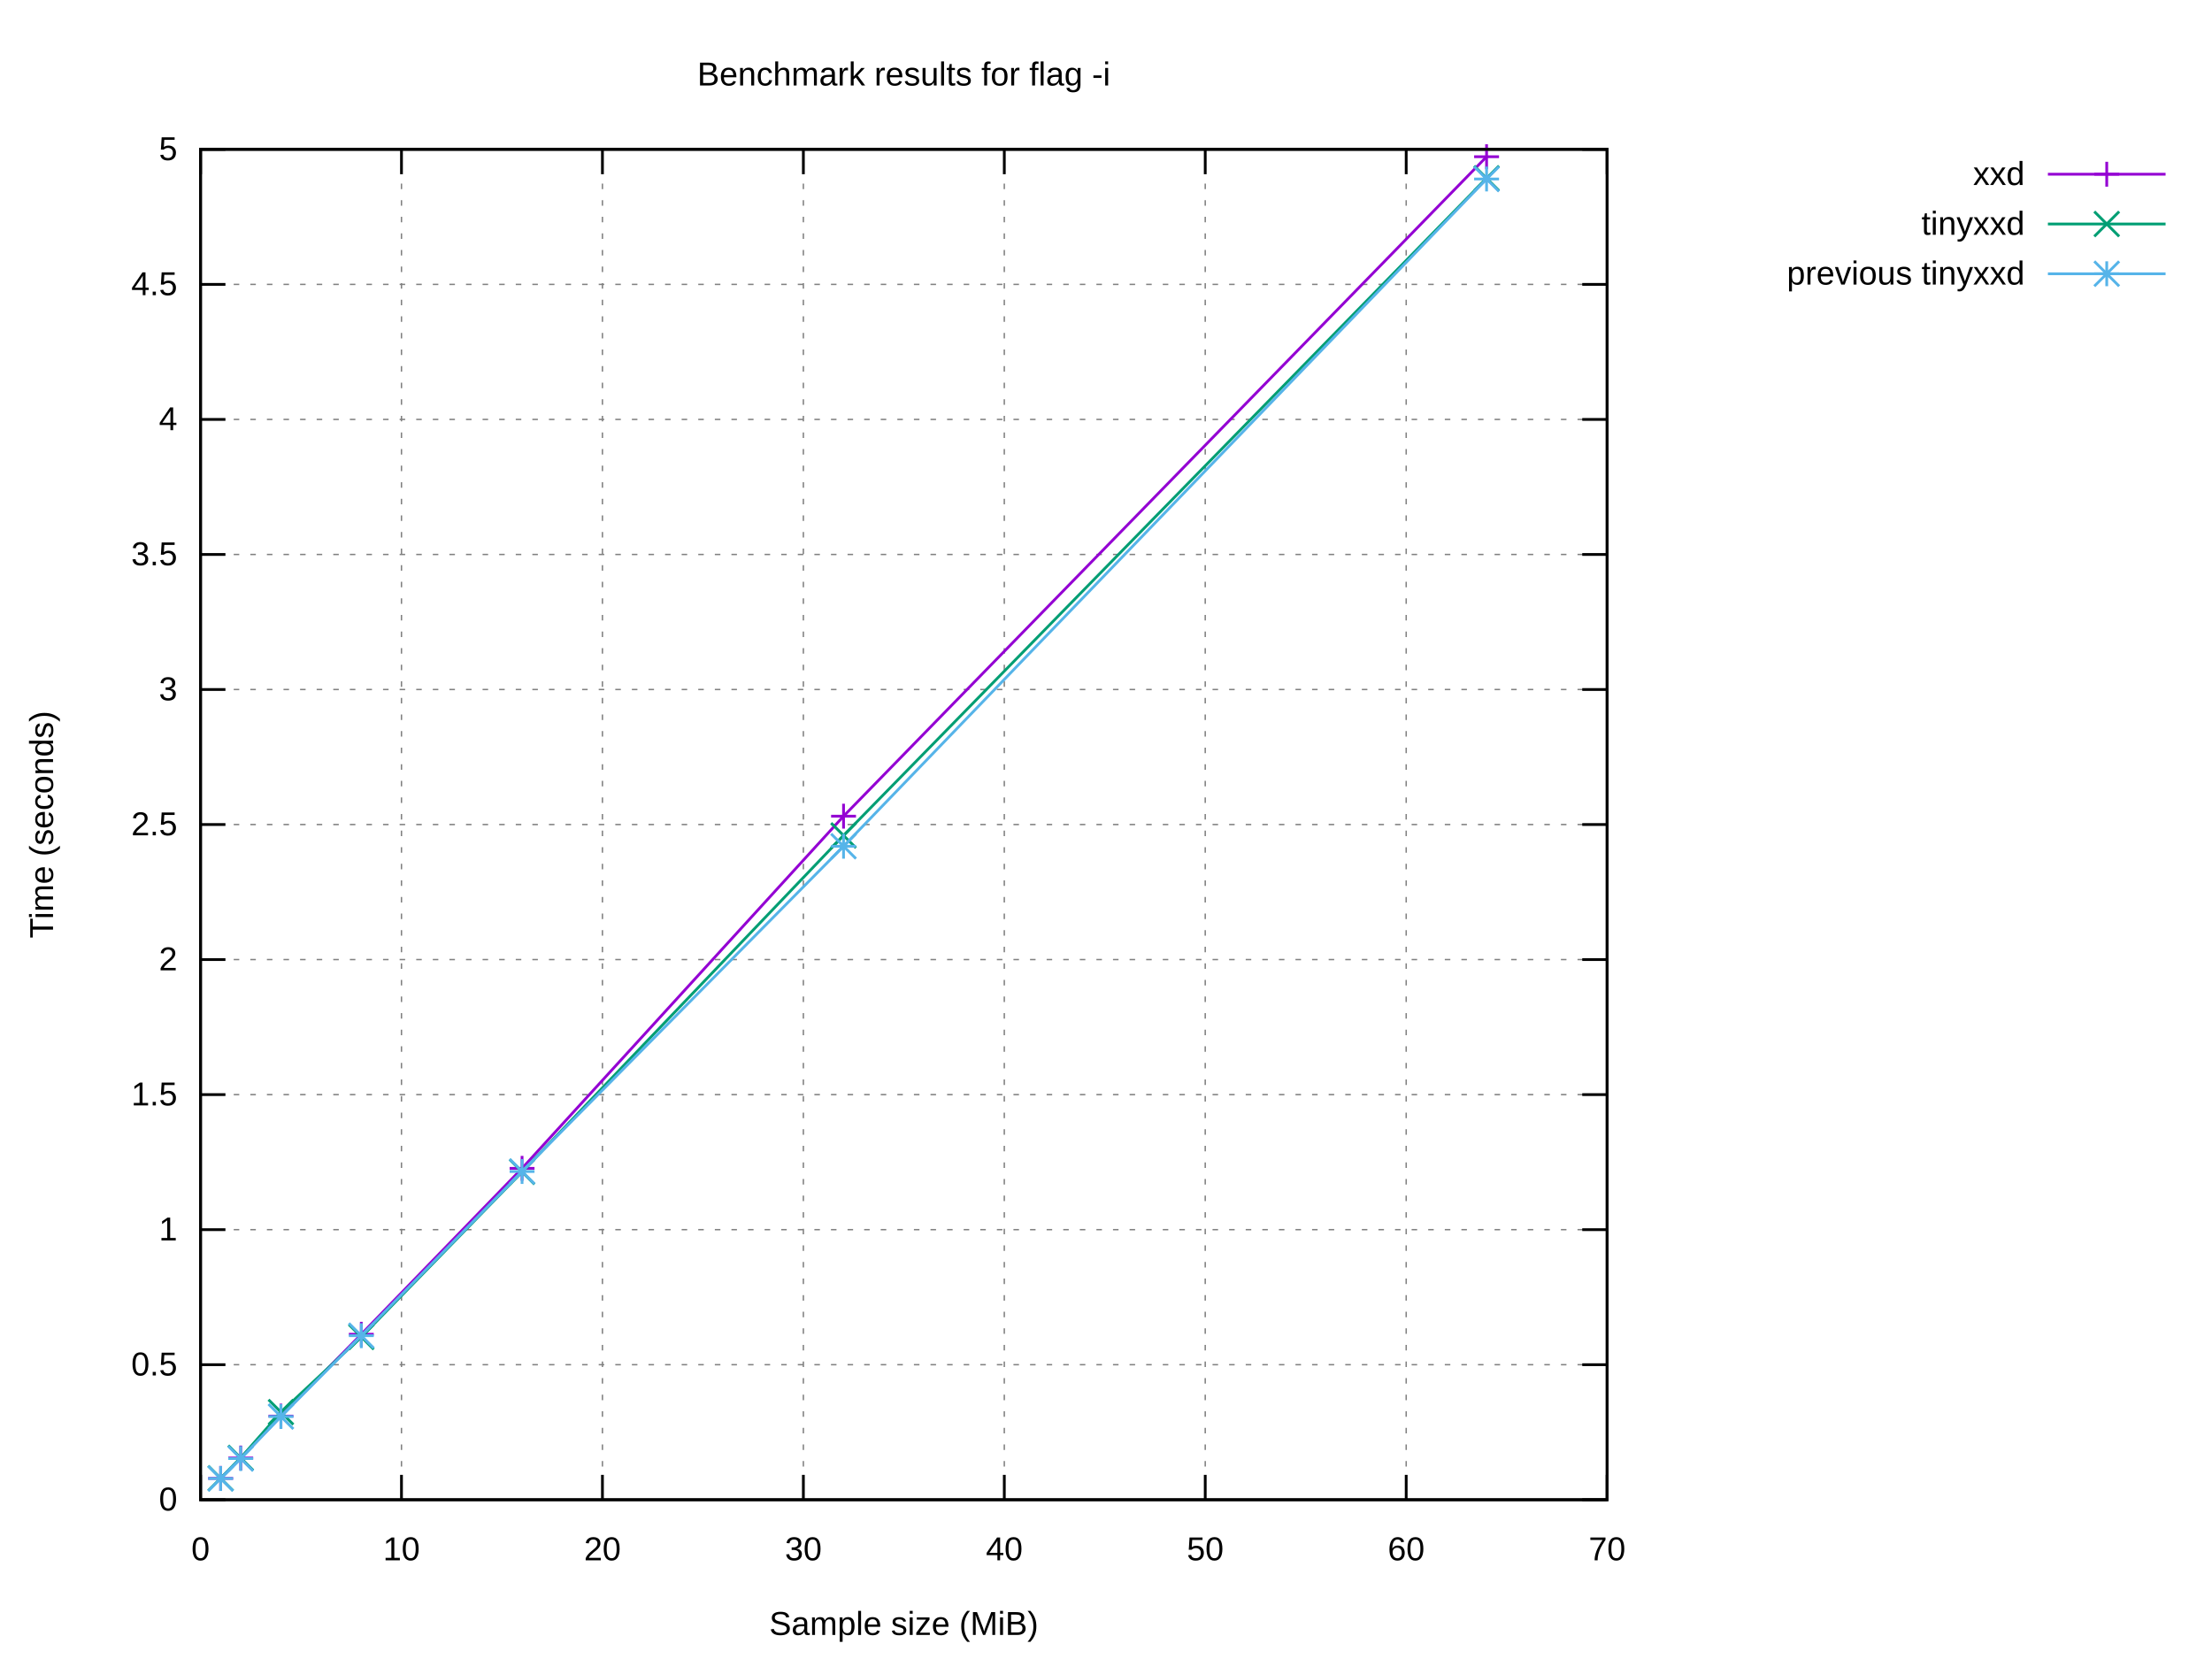
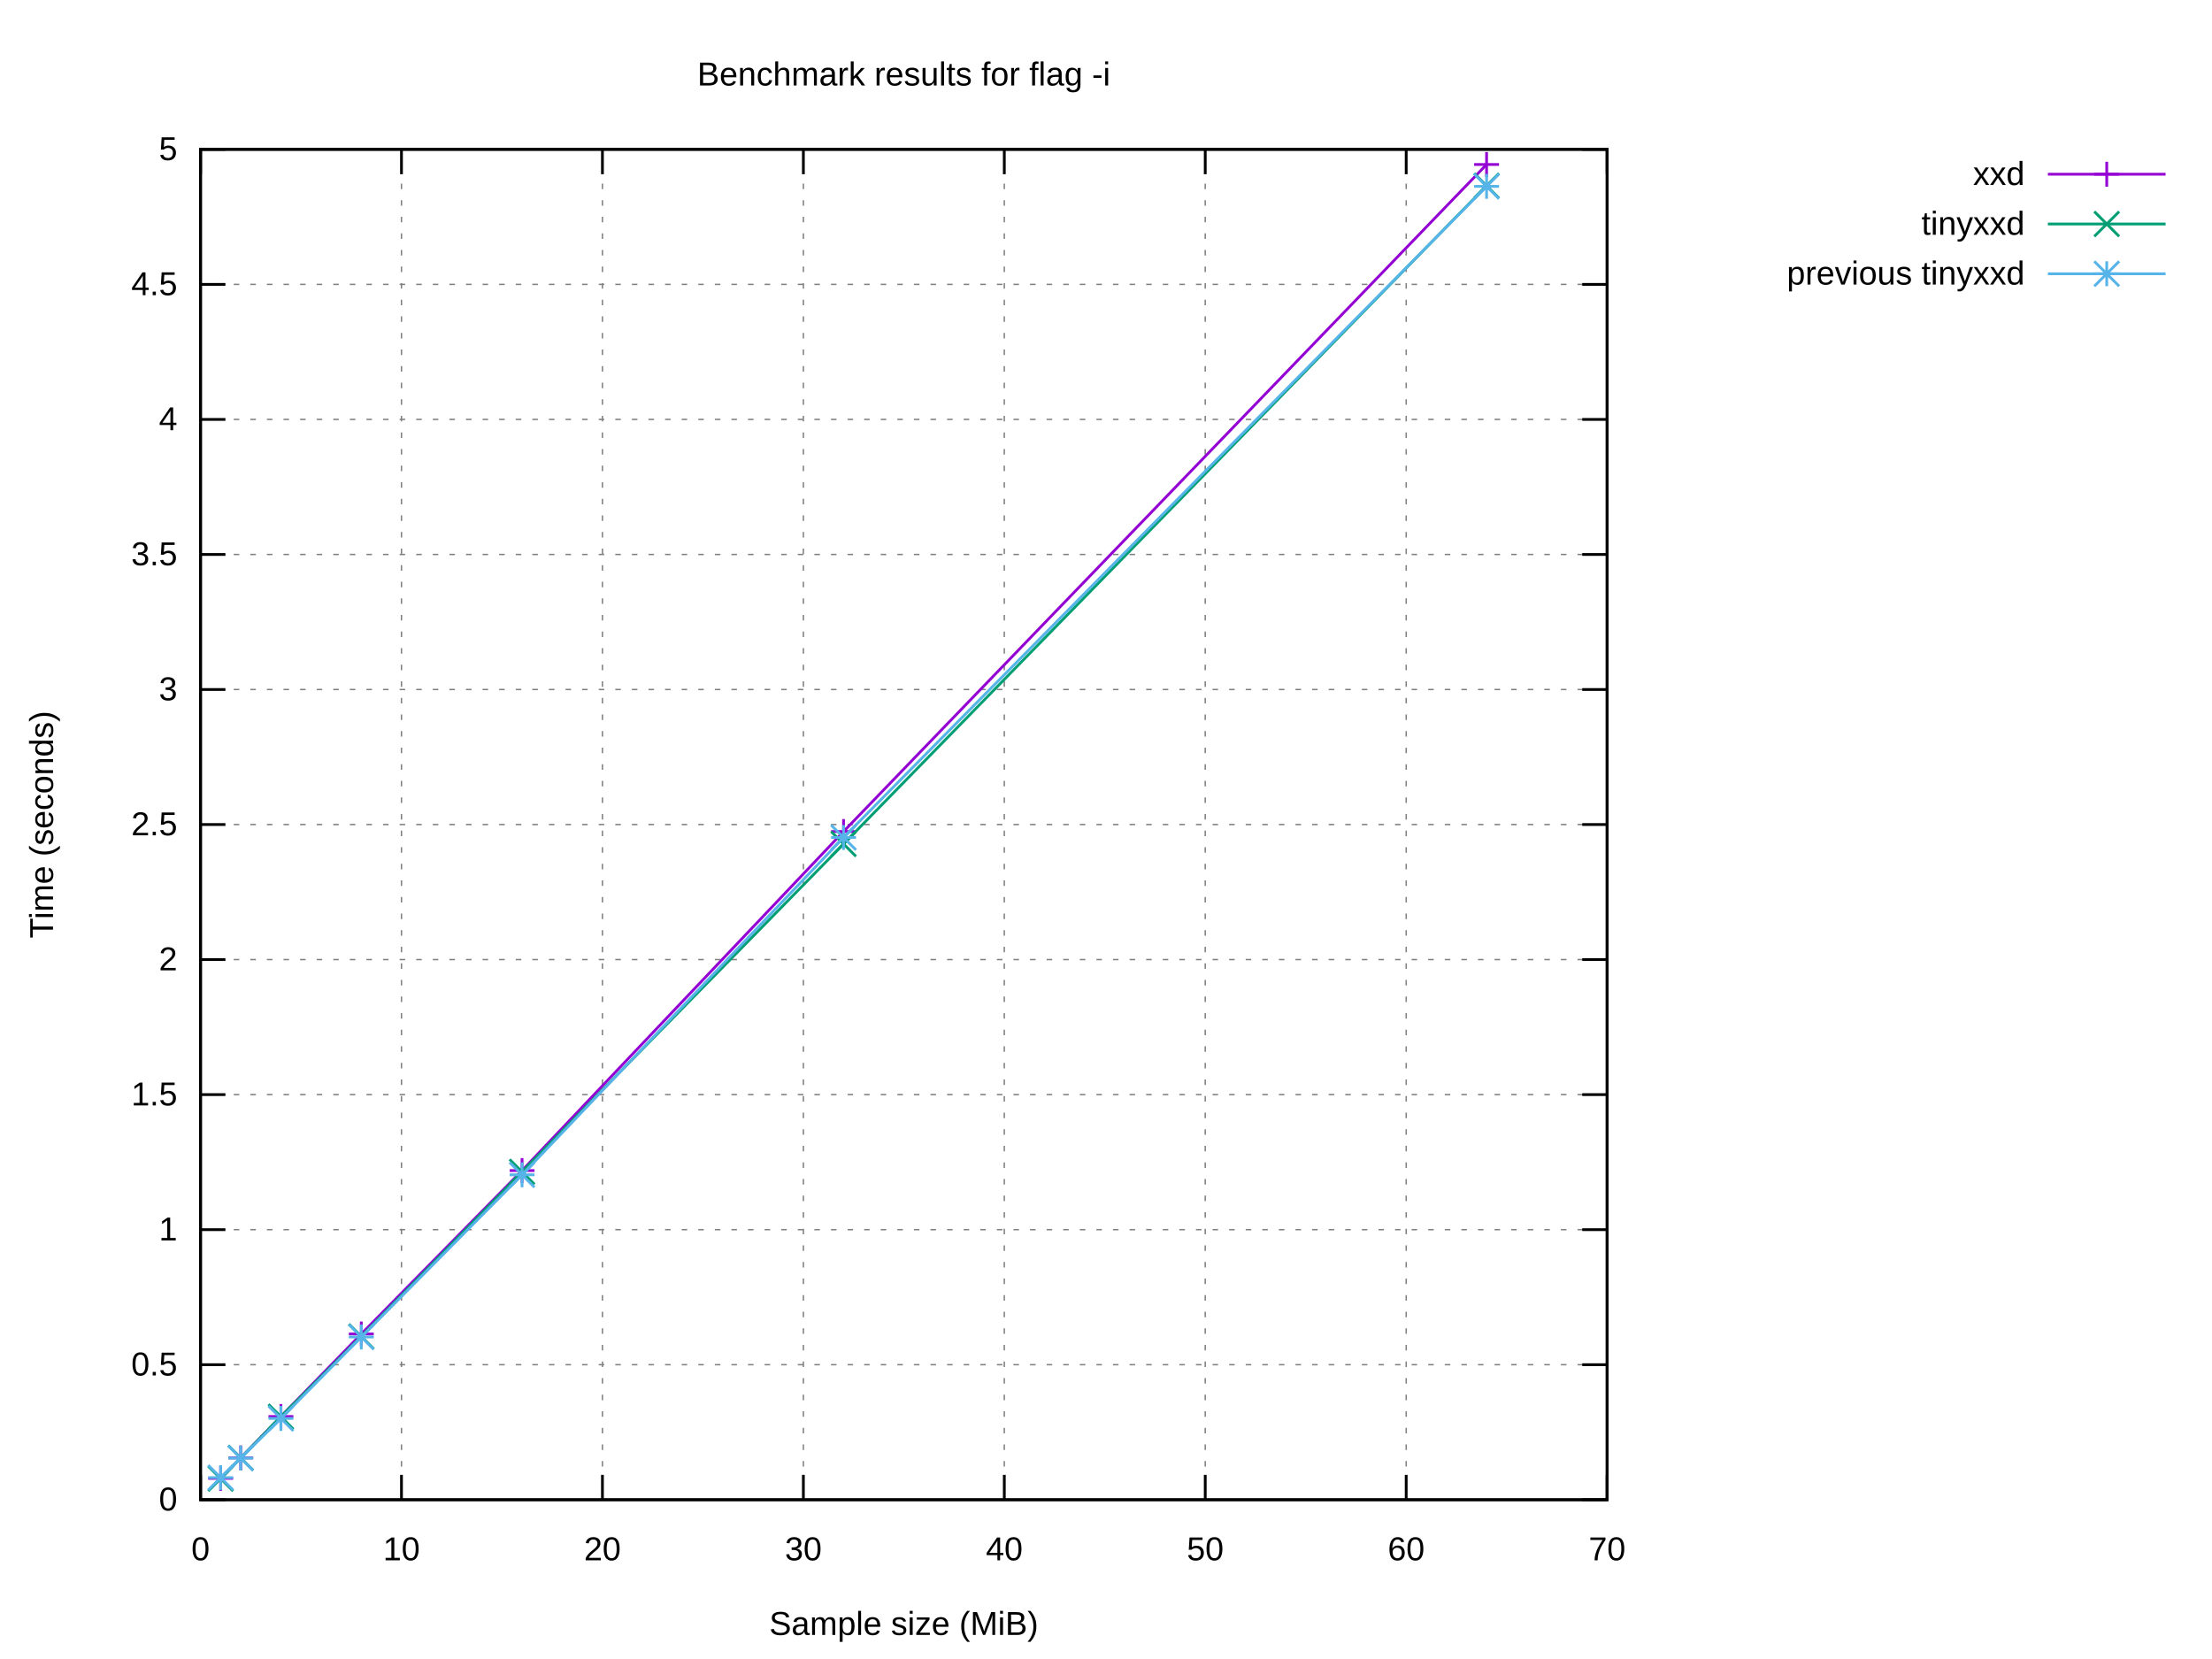
<svg xmlns="http://www.w3.org/2000/svg" xmlns:xlink="http://www.w3.org/1999/xlink" width="800" height="600" viewBox="0 0 800 600">
  <g id="gnuplot_canvas">
    <rect x="0" y="0" width="800" height="600" fill="#ffffff" />
    <defs>
      <circle id="gpDot" r="0.5" stroke-width="0.5" stroke="currentColor" />
      <path id="gpPt0" stroke-width="0.222" stroke="currentColor" d="M-1,0 h2 M0,-1 v2" />
      <path id="gpPt1" stroke-width="0.222" stroke="currentColor" d="M-1,-1 L1,1 M1,-1 L-1,1" />
      <path id="gpPt2" stroke-width="0.222" stroke="currentColor" d="M-1,0 L1,0 M0,-1 L0,1 M-1,-1 L1,1 M-1,1 L1,-1" />
      <rect id="gpPt3" stroke-width="0.222" stroke="currentColor" x="-1" y="-1" width="2" height="2" />
      <rect id="gpPt4" stroke-width="0.222" stroke="currentColor" fill="currentColor" x="-1" y="-1" width="2" height="2" />
      <circle id="gpPt5" stroke-width="0.222" stroke="currentColor" cx="0" cy="0" r="1" />
      <use xlink:href="#gpPt5" id="gpPt6" fill="currentColor" stroke="none" />
      <path id="gpPt7" stroke-width="0.222" stroke="currentColor" d="M0,-1.33 L-1.33,0.67 L1.33,0.67 z" />
      <use xlink:href="#gpPt7" id="gpPt8" fill="currentColor" stroke="none" />
      <use xlink:href="#gpPt7" id="gpPt9" stroke="currentColor" transform="rotate(180)" />
      <use xlink:href="#gpPt9" id="gpPt10" fill="currentColor" stroke="none" />
      <use xlink:href="#gpPt3" id="gpPt11" stroke="currentColor" transform="rotate(45)" />
      <use xlink:href="#gpPt11" id="gpPt12" fill="currentColor" stroke="none" />
      <path id="gpPt13" stroke-width="0.222" stroke="currentColor" d="M0,1.330 L1.265,0.411 L0.782,-1.067 L-0.782,-1.076 L-1.265,0.411 z" />
      <use xlink:href="#gpPt13" id="gpPt14" fill="currentColor" stroke="none" />
      <filter id="textbox" filterUnits="objectBoundingBox" x="0" y="0" height="1" width="1">
        <feFlood flood-color="#FFFFFF" flood-opacity="1" result="bgnd" />
        <feComposite in="SourceGraphic" in2="bgnd" operator="atop" />
      </filter>
      <filter id="greybox" filterUnits="objectBoundingBox" x="0" y="0" height="1" width="1">
        <feFlood flood-color="lightgrey" flood-opacity="1" result="grey" />
        <feComposite in="SourceGraphic" in2="grey" operator="atop" />
      </filter>
    </defs>
    <g fill="none" color="#FFFFFF" stroke="currentColor" stroke-width="1.00" stroke-linecap="butt" stroke-linejoin="miter">
</g>
    <g fill="none" color="black" stroke="currentColor" stroke-width="1.00" stroke-linecap="butt" stroke-linejoin="miter">
</g>
    <g fill="none" color="black" stroke="black" stroke-width="0.50" stroke-linecap="butt" stroke-linejoin="miter">
</g>
    <g fill="none" color="gray" stroke="currentColor" stroke-width="0.50" stroke-linecap="butt" stroke-linejoin="miter">
      <path stroke="gray" stroke-dasharray="2,4" class="gridline" d="M72.53,542.40 L581.24,542.40  " />
    </g>
    <g fill="none" color="gray" stroke="gray" stroke-width="1.00" stroke-linecap="butt" stroke-linejoin="miter">
</g>
    <g fill="none" color="black" stroke="currentColor" stroke-width="1.00" stroke-linecap="butt" stroke-linejoin="miter">
      <path stroke="black" d="M72.53,542.40 L81.53,542.40 M581.24,542.40 L572.24,542.40  " />
      <g transform="translate(64.14,546.30)" stroke="none" fill="black" font-family="Arial" font-size="12.00" text-anchor="end">
        <text>
          <tspan font-family="Arial"> 0</tspan>
        </text>
      </g>
    </g>
    <g fill="none" color="black" stroke="currentColor" stroke-width="1.00" stroke-linecap="butt" stroke-linejoin="miter">
</g>
    <g fill="none" color="black" stroke="black" stroke-width="0.50" stroke-linecap="butt" stroke-linejoin="miter">
</g>
    <g fill="none" color="gray" stroke="currentColor" stroke-width="0.50" stroke-linecap="butt" stroke-linejoin="miter">
      <path stroke="gray" stroke-dasharray="2,4" class="gridline" d="M72.53,493.56 L581.24,493.56  " />
    </g>
    <g fill="none" color="gray" stroke="gray" stroke-width="1.00" stroke-linecap="butt" stroke-linejoin="miter">
</g>
    <g fill="none" color="black" stroke="currentColor" stroke-width="1.00" stroke-linecap="butt" stroke-linejoin="miter">
      <path stroke="black" d="M72.53,493.56 L81.53,493.56 M581.24,493.56 L572.24,493.56  " />
      <g transform="translate(64.14,497.46)" stroke="none" fill="black" font-family="Arial" font-size="12.00" text-anchor="end">
        <text>
          <tspan font-family="Arial"> 0.5</tspan>
        </text>
      </g>
    </g>
    <g fill="none" color="black" stroke="currentColor" stroke-width="1.00" stroke-linecap="butt" stroke-linejoin="miter">
</g>
    <g fill="none" color="black" stroke="black" stroke-width="0.50" stroke-linecap="butt" stroke-linejoin="miter">
</g>
    <g fill="none" color="gray" stroke="currentColor" stroke-width="0.50" stroke-linecap="butt" stroke-linejoin="miter">
      <path stroke="gray" stroke-dasharray="2,4" class="gridline" d="M72.53,444.72 L581.24,444.72  " />
    </g>
    <g fill="none" color="gray" stroke="gray" stroke-width="1.00" stroke-linecap="butt" stroke-linejoin="miter">
</g>
    <g fill="none" color="black" stroke="currentColor" stroke-width="1.00" stroke-linecap="butt" stroke-linejoin="miter">
      <path stroke="black" d="M72.53,444.72 L81.53,444.72 M581.24,444.72 L572.24,444.72  " />
      <g transform="translate(64.14,448.62)" stroke="none" fill="black" font-family="Arial" font-size="12.00" text-anchor="end">
        <text>
          <tspan font-family="Arial"> 1</tspan>
        </text>
      </g>
    </g>
    <g fill="none" color="black" stroke="currentColor" stroke-width="1.00" stroke-linecap="butt" stroke-linejoin="miter">
</g>
    <g fill="none" color="black" stroke="black" stroke-width="0.50" stroke-linecap="butt" stroke-linejoin="miter">
</g>
    <g fill="none" color="gray" stroke="currentColor" stroke-width="0.50" stroke-linecap="butt" stroke-linejoin="miter">
      <path stroke="gray" stroke-dasharray="2,4" class="gridline" d="M72.53,395.88 L581.24,395.88  " />
    </g>
    <g fill="none" color="gray" stroke="gray" stroke-width="1.00" stroke-linecap="butt" stroke-linejoin="miter">
</g>
    <g fill="none" color="black" stroke="currentColor" stroke-width="1.00" stroke-linecap="butt" stroke-linejoin="miter">
      <path stroke="black" d="M72.53,395.88 L81.53,395.88 M581.24,395.88 L572.24,395.88  " />
      <g transform="translate(64.14,399.78)" stroke="none" fill="black" font-family="Arial" font-size="12.00" text-anchor="end">
        <text>
          <tspan font-family="Arial"> 1.5</tspan>
        </text>
      </g>
    </g>
    <g fill="none" color="black" stroke="currentColor" stroke-width="1.00" stroke-linecap="butt" stroke-linejoin="miter">
</g>
    <g fill="none" color="black" stroke="black" stroke-width="0.50" stroke-linecap="butt" stroke-linejoin="miter">
</g>
    <g fill="none" color="gray" stroke="currentColor" stroke-width="0.50" stroke-linecap="butt" stroke-linejoin="miter">
      <path stroke="gray" stroke-dasharray="2,4" class="gridline" d="M72.53,347.04 L581.24,347.04  " />
    </g>
    <g fill="none" color="gray" stroke="gray" stroke-width="1.00" stroke-linecap="butt" stroke-linejoin="miter">
</g>
    <g fill="none" color="black" stroke="currentColor" stroke-width="1.00" stroke-linecap="butt" stroke-linejoin="miter">
      <path stroke="black" d="M72.53,347.04 L81.53,347.04 M581.24,347.04 L572.24,347.04  " />
      <g transform="translate(64.14,350.94)" stroke="none" fill="black" font-family="Arial" font-size="12.00" text-anchor="end">
        <text>
          <tspan font-family="Arial"> 2</tspan>
        </text>
      </g>
    </g>
    <g fill="none" color="black" stroke="currentColor" stroke-width="1.00" stroke-linecap="butt" stroke-linejoin="miter">
</g>
    <g fill="none" color="black" stroke="black" stroke-width="0.50" stroke-linecap="butt" stroke-linejoin="miter">
</g>
    <g fill="none" color="gray" stroke="currentColor" stroke-width="0.50" stroke-linecap="butt" stroke-linejoin="miter">
      <path stroke="gray" stroke-dasharray="2,4" class="gridline" d="M72.53,298.20 L581.24,298.20  " />
    </g>
    <g fill="none" color="gray" stroke="gray" stroke-width="1.00" stroke-linecap="butt" stroke-linejoin="miter">
</g>
    <g fill="none" color="black" stroke="currentColor" stroke-width="1.00" stroke-linecap="butt" stroke-linejoin="miter">
      <path stroke="black" d="M72.53,298.20 L81.53,298.20 M581.24,298.20 L572.24,298.20  " />
      <g transform="translate(64.14,302.10)" stroke="none" fill="black" font-family="Arial" font-size="12.00" text-anchor="end">
        <text>
          <tspan font-family="Arial"> 2.5</tspan>
        </text>
      </g>
    </g>
    <g fill="none" color="black" stroke="currentColor" stroke-width="1.00" stroke-linecap="butt" stroke-linejoin="miter">
</g>
    <g fill="none" color="black" stroke="black" stroke-width="0.50" stroke-linecap="butt" stroke-linejoin="miter">
</g>
    <g fill="none" color="gray" stroke="currentColor" stroke-width="0.50" stroke-linecap="butt" stroke-linejoin="miter">
      <path stroke="gray" stroke-dasharray="2,4" class="gridline" d="M72.53,249.37 L581.24,249.37  " />
    </g>
    <g fill="none" color="gray" stroke="gray" stroke-width="1.00" stroke-linecap="butt" stroke-linejoin="miter">
</g>
    <g fill="none" color="black" stroke="currentColor" stroke-width="1.00" stroke-linecap="butt" stroke-linejoin="miter">
      <path stroke="black" d="M72.53,249.37 L81.53,249.37 M581.24,249.37 L572.24,249.37  " />
      <g transform="translate(64.14,253.27)" stroke="none" fill="black" font-family="Arial" font-size="12.00" text-anchor="end">
        <text>
          <tspan font-family="Arial"> 3</tspan>
        </text>
      </g>
    </g>
    <g fill="none" color="black" stroke="currentColor" stroke-width="1.00" stroke-linecap="butt" stroke-linejoin="miter">
</g>
    <g fill="none" color="black" stroke="black" stroke-width="0.50" stroke-linecap="butt" stroke-linejoin="miter">
</g>
    <g fill="none" color="gray" stroke="currentColor" stroke-width="0.50" stroke-linecap="butt" stroke-linejoin="miter">
      <path stroke="gray" stroke-dasharray="2,4" class="gridline" d="M72.53,200.53 L581.24,200.53  " />
    </g>
    <g fill="none" color="gray" stroke="gray" stroke-width="1.00" stroke-linecap="butt" stroke-linejoin="miter">
</g>
    <g fill="none" color="black" stroke="currentColor" stroke-width="1.00" stroke-linecap="butt" stroke-linejoin="miter">
      <path stroke="black" d="M72.53,200.53 L81.53,200.53 M581.24,200.53 L572.24,200.53  " />
      <g transform="translate(64.14,204.43)" stroke="none" fill="black" font-family="Arial" font-size="12.00" text-anchor="end">
        <text>
          <tspan font-family="Arial"> 3.5</tspan>
        </text>
      </g>
    </g>
    <g fill="none" color="black" stroke="currentColor" stroke-width="1.00" stroke-linecap="butt" stroke-linejoin="miter">
</g>
    <g fill="none" color="black" stroke="black" stroke-width="0.50" stroke-linecap="butt" stroke-linejoin="miter">
</g>
    <g fill="none" color="gray" stroke="currentColor" stroke-width="0.50" stroke-linecap="butt" stroke-linejoin="miter">
      <path stroke="gray" stroke-dasharray="2,4" class="gridline" d="M72.53,151.69 L581.24,151.69  " />
    </g>
    <g fill="none" color="gray" stroke="gray" stroke-width="1.00" stroke-linecap="butt" stroke-linejoin="miter">
</g>
    <g fill="none" color="black" stroke="currentColor" stroke-width="1.00" stroke-linecap="butt" stroke-linejoin="miter">
      <path stroke="black" d="M72.53,151.69 L81.53,151.69 M581.24,151.69 L572.24,151.69  " />
      <g transform="translate(64.14,155.59)" stroke="none" fill="black" font-family="Arial" font-size="12.00" text-anchor="end">
        <text>
          <tspan font-family="Arial"> 4</tspan>
        </text>
      </g>
    </g>
    <g fill="none" color="black" stroke="currentColor" stroke-width="1.00" stroke-linecap="butt" stroke-linejoin="miter">
</g>
    <g fill="none" color="black" stroke="black" stroke-width="0.50" stroke-linecap="butt" stroke-linejoin="miter">
</g>
    <g fill="none" color="gray" stroke="currentColor" stroke-width="0.50" stroke-linecap="butt" stroke-linejoin="miter">
      <path stroke="gray" stroke-dasharray="2,4" class="gridline" d="M72.53,102.85 L581.24,102.85  " />
    </g>
    <g fill="none" color="gray" stroke="gray" stroke-width="1.00" stroke-linecap="butt" stroke-linejoin="miter">
</g>
    <g fill="none" color="black" stroke="currentColor" stroke-width="1.00" stroke-linecap="butt" stroke-linejoin="miter">
      <path stroke="black" d="M72.53,102.85 L81.53,102.85 M581.24,102.85 L572.24,102.85  " />
      <g transform="translate(64.14,106.75)" stroke="none" fill="black" font-family="Arial" font-size="12.00" text-anchor="end">
        <text>
          <tspan font-family="Arial"> 4.5</tspan>
        </text>
      </g>
    </g>
    <g fill="none" color="black" stroke="currentColor" stroke-width="1.00" stroke-linecap="butt" stroke-linejoin="miter">
</g>
    <g fill="none" color="black" stroke="black" stroke-width="0.50" stroke-linecap="butt" stroke-linejoin="miter">
</g>
    <g fill="none" color="gray" stroke="currentColor" stroke-width="0.50" stroke-linecap="butt" stroke-linejoin="miter">
      <path stroke="gray" stroke-dasharray="2,4" class="gridline" d="M72.53,54.01 L581.24,54.01  " />
    </g>
    <g fill="none" color="gray" stroke="gray" stroke-width="1.00" stroke-linecap="butt" stroke-linejoin="miter">
</g>
    <g fill="none" color="black" stroke="currentColor" stroke-width="1.00" stroke-linecap="butt" stroke-linejoin="miter">
      <path stroke="black" d="M72.53,54.01 L81.53,54.01 M581.24,54.01 L572.24,54.01  " />
      <g transform="translate(64.14,57.91)" stroke="none" fill="black" font-family="Arial" font-size="12.00" text-anchor="end">
        <text>
          <tspan font-family="Arial"> 5</tspan>
        </text>
      </g>
    </g>
    <g fill="none" color="black" stroke="currentColor" stroke-width="1.00" stroke-linecap="butt" stroke-linejoin="miter">
</g>
    <g fill="none" color="black" stroke="black" stroke-width="0.50" stroke-linecap="butt" stroke-linejoin="miter">
</g>
    <g fill="none" color="gray" stroke="currentColor" stroke-width="0.50" stroke-linecap="butt" stroke-linejoin="miter">
      <path stroke="gray" stroke-dasharray="2,4" class="gridline" d="M72.53,542.40 L72.53,54.01  " />
    </g>
    <g fill="none" color="gray" stroke="gray" stroke-width="1.00" stroke-linecap="butt" stroke-linejoin="miter">
</g>
    <g fill="none" color="black" stroke="currentColor" stroke-width="1.00" stroke-linecap="butt" stroke-linejoin="miter">
      <path stroke="black" d="M72.53,542.40 L72.53,533.40 M72.53,54.01 L72.53,63.01  " />
      <g transform="translate(72.53,564.30)" stroke="none" fill="black" font-family="Arial" font-size="12.00" text-anchor="middle">
        <text>
          <tspan font-family="Arial"> 0</tspan>
        </text>
      </g>
    </g>
    <g fill="none" color="black" stroke="currentColor" stroke-width="1.00" stroke-linecap="butt" stroke-linejoin="miter">
</g>
    <g fill="none" color="black" stroke="black" stroke-width="0.50" stroke-linecap="butt" stroke-linejoin="miter">
</g>
    <g fill="none" color="gray" stroke="currentColor" stroke-width="0.50" stroke-linecap="butt" stroke-linejoin="miter">
      <path stroke="gray" stroke-dasharray="2,4" class="gridline" d="M145.20,542.40 L145.20,54.01  " />
    </g>
    <g fill="none" color="gray" stroke="gray" stroke-width="1.00" stroke-linecap="butt" stroke-linejoin="miter">
</g>
    <g fill="none" color="black" stroke="currentColor" stroke-width="1.00" stroke-linecap="butt" stroke-linejoin="miter">
      <path stroke="black" d="M145.20,542.40 L145.20,533.40 M145.20,54.01 L145.20,63.01  " />
      <g transform="translate(145.20,564.30)" stroke="none" fill="black" font-family="Arial" font-size="12.00" text-anchor="middle">
        <text>
          <tspan font-family="Arial"> 10</tspan>
        </text>
      </g>
    </g>
    <g fill="none" color="black" stroke="currentColor" stroke-width="1.00" stroke-linecap="butt" stroke-linejoin="miter">
</g>
    <g fill="none" color="black" stroke="black" stroke-width="0.50" stroke-linecap="butt" stroke-linejoin="miter">
</g>
    <g fill="none" color="gray" stroke="currentColor" stroke-width="0.50" stroke-linecap="butt" stroke-linejoin="miter">
      <path stroke="gray" stroke-dasharray="2,4" class="gridline" d="M217.88,542.40 L217.88,54.01  " />
    </g>
    <g fill="none" color="gray" stroke="gray" stroke-width="1.00" stroke-linecap="butt" stroke-linejoin="miter">
</g>
    <g fill="none" color="black" stroke="currentColor" stroke-width="1.00" stroke-linecap="butt" stroke-linejoin="miter">
      <path stroke="black" d="M217.88,542.40 L217.88,533.40 M217.88,54.01 L217.88,63.01  " />
      <g transform="translate(217.88,564.30)" stroke="none" fill="black" font-family="Arial" font-size="12.00" text-anchor="middle">
        <text>
          <tspan font-family="Arial"> 20</tspan>
        </text>
      </g>
    </g>
    <g fill="none" color="black" stroke="currentColor" stroke-width="1.00" stroke-linecap="butt" stroke-linejoin="miter">
</g>
    <g fill="none" color="black" stroke="black" stroke-width="0.50" stroke-linecap="butt" stroke-linejoin="miter">
</g>
    <g fill="none" color="gray" stroke="currentColor" stroke-width="0.50" stroke-linecap="butt" stroke-linejoin="miter">
      <path stroke="gray" stroke-dasharray="2,4" class="gridline" d="M290.55,542.40 L290.55,54.01  " />
    </g>
    <g fill="none" color="gray" stroke="gray" stroke-width="1.00" stroke-linecap="butt" stroke-linejoin="miter">
</g>
    <g fill="none" color="black" stroke="currentColor" stroke-width="1.00" stroke-linecap="butt" stroke-linejoin="miter">
      <path stroke="black" d="M290.55,542.40 L290.55,533.40 M290.55,54.01 L290.55,63.01  " />
      <g transform="translate(290.55,564.30)" stroke="none" fill="black" font-family="Arial" font-size="12.00" text-anchor="middle">
        <text>
          <tspan font-family="Arial"> 30</tspan>
        </text>
      </g>
    </g>
    <g fill="none" color="black" stroke="currentColor" stroke-width="1.00" stroke-linecap="butt" stroke-linejoin="miter">
</g>
    <g fill="none" color="black" stroke="black" stroke-width="0.50" stroke-linecap="butt" stroke-linejoin="miter">
</g>
    <g fill="none" color="gray" stroke="currentColor" stroke-width="0.50" stroke-linecap="butt" stroke-linejoin="miter">
      <path stroke="gray" stroke-dasharray="2,4" class="gridline" d="M363.22,542.40 L363.22,54.01  " />
    </g>
    <g fill="none" color="gray" stroke="gray" stroke-width="1.00" stroke-linecap="butt" stroke-linejoin="miter">
</g>
    <g fill="none" color="black" stroke="currentColor" stroke-width="1.00" stroke-linecap="butt" stroke-linejoin="miter">
      <path stroke="black" d="M363.22,542.40 L363.22,533.40 M363.22,54.01 L363.22,63.01  " />
      <g transform="translate(363.22,564.30)" stroke="none" fill="black" font-family="Arial" font-size="12.00" text-anchor="middle">
        <text>
          <tspan font-family="Arial"> 40</tspan>
        </text>
      </g>
    </g>
    <g fill="none" color="black" stroke="currentColor" stroke-width="1.00" stroke-linecap="butt" stroke-linejoin="miter">
</g>
    <g fill="none" color="black" stroke="black" stroke-width="0.50" stroke-linecap="butt" stroke-linejoin="miter">
</g>
    <g fill="none" color="gray" stroke="currentColor" stroke-width="0.50" stroke-linecap="butt" stroke-linejoin="miter">
      <path stroke="gray" stroke-dasharray="2,4" class="gridline" d="M435.89,542.40 L435.89,54.01  " />
    </g>
    <g fill="none" color="gray" stroke="gray" stroke-width="1.00" stroke-linecap="butt" stroke-linejoin="miter">
</g>
    <g fill="none" color="black" stroke="currentColor" stroke-width="1.00" stroke-linecap="butt" stroke-linejoin="miter">
      <path stroke="black" d="M435.89,542.40 L435.89,533.40 M435.89,54.01 L435.89,63.01  " />
      <g transform="translate(435.89,564.30)" stroke="none" fill="black" font-family="Arial" font-size="12.00" text-anchor="middle">
        <text>
          <tspan font-family="Arial"> 50</tspan>
        </text>
      </g>
    </g>
    <g fill="none" color="black" stroke="currentColor" stroke-width="1.00" stroke-linecap="butt" stroke-linejoin="miter">
</g>
    <g fill="none" color="black" stroke="black" stroke-width="0.50" stroke-linecap="butt" stroke-linejoin="miter">
</g>
    <g fill="none" color="gray" stroke="currentColor" stroke-width="0.50" stroke-linecap="butt" stroke-linejoin="miter">
      <path stroke="gray" stroke-dasharray="2,4" class="gridline" d="M508.57,542.40 L508.57,54.01  " />
    </g>
    <g fill="none" color="gray" stroke="gray" stroke-width="1.00" stroke-linecap="butt" stroke-linejoin="miter">
</g>
    <g fill="none" color="black" stroke="currentColor" stroke-width="1.00" stroke-linecap="butt" stroke-linejoin="miter">
      <path stroke="black" d="M508.57,542.40 L508.57,533.40 M508.57,54.01 L508.57,63.01  " />
      <g transform="translate(508.57,564.30)" stroke="none" fill="black" font-family="Arial" font-size="12.00" text-anchor="middle">
        <text>
          <tspan font-family="Arial"> 60</tspan>
        </text>
      </g>
    </g>
    <g fill="none" color="black" stroke="currentColor" stroke-width="1.00" stroke-linecap="butt" stroke-linejoin="miter">
</g>
    <g fill="none" color="black" stroke="black" stroke-width="0.50" stroke-linecap="butt" stroke-linejoin="miter">
</g>
    <g fill="none" color="gray" stroke="currentColor" stroke-width="0.50" stroke-linecap="butt" stroke-linejoin="miter">
      <path stroke="gray" stroke-dasharray="2,4" class="gridline" d="M581.24,542.40 L581.24,54.01  " />
    </g>
    <g fill="none" color="gray" stroke="gray" stroke-width="1.00" stroke-linecap="butt" stroke-linejoin="miter">
</g>
    <g fill="none" color="black" stroke="currentColor" stroke-width="1.00" stroke-linecap="butt" stroke-linejoin="miter">
      <path stroke="black" d="M581.24,542.40 L581.24,533.40 M581.24,54.01 L581.24,63.01  " />
      <g transform="translate(581.24,564.30)" stroke="none" fill="black" font-family="Arial" font-size="12.00" text-anchor="middle">
        <text>
          <tspan font-family="Arial"> 70</tspan>
        </text>
      </g>
    </g>
    <g fill="none" color="black" stroke="currentColor" stroke-width="1.00" stroke-linecap="butt" stroke-linejoin="miter">
</g>
    <g fill="none" color="black" stroke="currentColor" stroke-width="1.00" stroke-linecap="butt" stroke-linejoin="miter">
      <path stroke="black" d="M72.53,54.01 L72.53,542.40 L581.24,542.40 L581.24,54.01 L72.53,54.01 Z  " />
    </g>
    <g fill="none" color="black" stroke="currentColor" stroke-width="1.00" stroke-linecap="butt" stroke-linejoin="miter">
</g>
    <g id="gnuplot_plot_1">
      <g fill="none" color="black" stroke="currentColor" stroke-width="1.00" stroke-linecap="butt" stroke-linejoin="miter">
        <g transform="translate(732.26,66.91)" stroke="none" fill="black" font-family="Arial" font-size="12.00" text-anchor="end">
          <text>
            <tspan font-family="Arial">xxd</tspan>
          </text>
        </g>
      </g>
      <g fill="none" color="black" stroke="currentColor" stroke-width="1.00" stroke-linecap="butt" stroke-linejoin="miter">
-         <path stroke="rgb(148,   0, 211)" d="M740.65,63.01 L783.21,63.01 M537.64,56.68 L305.08,295.18 L188.81,422.55 L130.67,482.55 L101.60,512.15 L87.06,527.31   L79.80,534.68  " />
-         <use xlink:href="#gpPt0" transform="translate(537.64,56.68) scale(4.50)" color="rgb(148,   0, 211)" />
-         <use xlink:href="#gpPt0" transform="translate(305.08,295.18) scale(4.50)" color="rgb(148,   0, 211)" />
-         <use xlink:href="#gpPt0" transform="translate(188.81,422.55) scale(4.50)" color="rgb(148,   0, 211)" />
-         <use xlink:href="#gpPt0" transform="translate(130.67,482.55) scale(4.50)" color="rgb(148,   0, 211)" />
-         <use xlink:href="#gpPt0" transform="translate(101.60,512.15) scale(4.50)" color="rgb(148,   0, 211)" />
-         <use xlink:href="#gpPt0" transform="translate(87.06,527.31) scale(4.50)" color="rgb(148,   0, 211)" />
-         <use xlink:href="#gpPt0" transform="translate(79.80,534.68) scale(4.50)" color="rgb(148,   0, 211)" />
+         <path stroke="rgb(148,   0, 211)" d="M740.65,63.01 L783.21,63.01 M537.64,59.49 L305.08,300.73 L188.81,423.35 L130.67,482.45 L101.60,512.30 L87.06,527.27   L79.80,534.67  " />
+         <use xlink:href="#gpPt0" transform="translate(537.64,59.49) scale(4.50)" color="rgb(148,   0, 211)" />
+         <use xlink:href="#gpPt0" transform="translate(305.08,300.73) scale(4.50)" color="rgb(148,   0, 211)" />
+         <use xlink:href="#gpPt0" transform="translate(188.81,423.35) scale(4.50)" color="rgb(148,   0, 211)" />
+         <use xlink:href="#gpPt0" transform="translate(130.67,482.45) scale(4.50)" color="rgb(148,   0, 211)" />
+         <use xlink:href="#gpPt0" transform="translate(101.60,512.30) scale(4.50)" color="rgb(148,   0, 211)" />
+         <use xlink:href="#gpPt0" transform="translate(87.06,527.27) scale(4.50)" color="rgb(148,   0, 211)" />
+         <use xlink:href="#gpPt0" transform="translate(79.80,534.67) scale(4.50)" color="rgb(148,   0, 211)" />
        <use xlink:href="#gpPt0" transform="translate(761.93,63.01) scale(4.50)" color="rgb(148,   0, 211)" />
      </g>
    </g>
    <g id="gnuplot_plot_2">
      <g fill="none" color="black" stroke="currentColor" stroke-width="1.00" stroke-linecap="butt" stroke-linejoin="miter">
        <g transform="translate(732.26,84.91)" stroke="none" fill="black" font-family="Arial" font-size="12.00" text-anchor="end">
          <text>
            <tspan font-family="Arial">tinyxxd</tspan>
          </text>
        </g>
      </g>
      <g fill="none" color="black" stroke="currentColor" stroke-width="1.00" stroke-linecap="butt" stroke-linejoin="miter">
-         <path stroke="rgb(  0, 158, 115)" d="M740.65,81.01 L783.21,81.01 M537.64,64.47 L305.08,302.16 L188.81,423.83 L130.67,483.53 L101.60,510.71 L87.06,527.26   L79.80,534.64  " />
-         <use xlink:href="#gpPt1" transform="translate(537.64,64.47) scale(4.50)" color="rgb(  0, 158, 115)" />
-         <use xlink:href="#gpPt1" transform="translate(305.08,302.16) scale(4.50)" color="rgb(  0, 158, 115)" />
-         <use xlink:href="#gpPt1" transform="translate(188.81,423.83) scale(4.50)" color="rgb(  0, 158, 115)" />
-         <use xlink:href="#gpPt1" transform="translate(130.67,483.53) scale(4.50)" color="rgb(  0, 158, 115)" />
-         <use xlink:href="#gpPt1" transform="translate(101.60,510.71) scale(4.50)" color="rgb(  0, 158, 115)" />
-         <use xlink:href="#gpPt1" transform="translate(87.06,527.26) scale(4.50)" color="rgb(  0, 158, 115)" />
-         <use xlink:href="#gpPt1" transform="translate(79.80,534.64) scale(4.50)" color="rgb(  0, 158, 115)" />
+         <path stroke="rgb(  0, 158, 115)" d="M740.65,81.01 L783.21,81.01 M537.64,67.19 L305.08,305.23 L188.81,423.81 L130.67,483.35 L101.60,512.36 L87.06,527.27   L79.80,534.77  " />
+         <use xlink:href="#gpPt1" transform="translate(537.64,67.19) scale(4.50)" color="rgb(  0, 158, 115)" />
+         <use xlink:href="#gpPt1" transform="translate(305.08,305.23) scale(4.50)" color="rgb(  0, 158, 115)" />
+         <use xlink:href="#gpPt1" transform="translate(188.81,423.81) scale(4.50)" color="rgb(  0, 158, 115)" />
+         <use xlink:href="#gpPt1" transform="translate(130.67,483.35) scale(4.50)" color="rgb(  0, 158, 115)" />
+         <use xlink:href="#gpPt1" transform="translate(101.60,512.36) scale(4.50)" color="rgb(  0, 158, 115)" />
+         <use xlink:href="#gpPt1" transform="translate(87.06,527.27) scale(4.50)" color="rgb(  0, 158, 115)" />
+         <use xlink:href="#gpPt1" transform="translate(79.80,534.77) scale(4.50)" color="rgb(  0, 158, 115)" />
        <use xlink:href="#gpPt1" transform="translate(761.93,81.01) scale(4.50)" color="rgb(  0, 158, 115)" />
      </g>
    </g>
    <g id="gnuplot_plot_3">
      <g fill="none" color="black" stroke="currentColor" stroke-width="1.00" stroke-linecap="butt" stroke-linejoin="miter">
        <g transform="translate(732.26,102.91)" stroke="none" fill="black" font-family="Arial" font-size="12.00" text-anchor="end">
          <text>
            <tspan font-family="Arial">previous tinyxxd</tspan>
          </text>
        </g>
      </g>
      <g fill="none" color="black" stroke="currentColor" stroke-width="1.00" stroke-linecap="butt" stroke-linejoin="miter">
-         <path stroke="rgb( 86, 180, 233)" d="M740.65,99.01 L783.21,99.01 M537.64,64.73 L305.08,306.05 L188.81,423.69 L130.67,483.07 L101.60,512.31 L87.06,527.51   L79.80,534.73  " />
-         <use xlink:href="#gpPt2" transform="translate(537.64,64.73) scale(4.50)" color="rgb( 86, 180, 233)" />
-         <use xlink:href="#gpPt2" transform="translate(305.08,306.05) scale(4.50)" color="rgb( 86, 180, 233)" />
-         <use xlink:href="#gpPt2" transform="translate(188.81,423.69) scale(4.50)" color="rgb( 86, 180, 233)" />
-         <use xlink:href="#gpPt2" transform="translate(130.67,483.07) scale(4.50)" color="rgb( 86, 180, 233)" />
-         <use xlink:href="#gpPt2" transform="translate(101.60,512.31) scale(4.50)" color="rgb( 86, 180, 233)" />
-         <use xlink:href="#gpPt2" transform="translate(87.06,527.51) scale(4.50)" color="rgb( 86, 180, 233)" />
-         <use xlink:href="#gpPt2" transform="translate(79.80,534.73) scale(4.50)" color="rgb( 86, 180, 233)" />
+         <path stroke="rgb( 86, 180, 233)" d="M740.65,99.01 L783.21,99.01 M537.64,67.40 L305.08,302.89 L188.81,424.89 L130.67,483.54 L101.60,513.00 L87.06,527.34   L79.80,534.40  " />
+         <use xlink:href="#gpPt2" transform="translate(537.64,67.40) scale(4.50)" color="rgb( 86, 180, 233)" />
+         <use xlink:href="#gpPt2" transform="translate(305.08,302.89) scale(4.50)" color="rgb( 86, 180, 233)" />
+         <use xlink:href="#gpPt2" transform="translate(188.81,424.89) scale(4.50)" color="rgb( 86, 180, 233)" />
+         <use xlink:href="#gpPt2" transform="translate(130.67,483.54) scale(4.50)" color="rgb( 86, 180, 233)" />
+         <use xlink:href="#gpPt2" transform="translate(101.60,513.00) scale(4.50)" color="rgb( 86, 180, 233)" />
+         <use xlink:href="#gpPt2" transform="translate(87.06,527.34) scale(4.50)" color="rgb( 86, 180, 233)" />
+         <use xlink:href="#gpPt2" transform="translate(79.80,534.40) scale(4.50)" color="rgb( 86, 180, 233)" />
        <use xlink:href="#gpPt2" transform="translate(761.93,99.01) scale(4.50)" color="rgb( 86, 180, 233)" />
      </g>
    </g>
    <g fill="none" color="#FFFFFF" stroke="rgb( 86, 180, 233)" stroke-width="2.00" stroke-linecap="butt" stroke-linejoin="miter">
</g>
    <g fill="none" color="black" stroke="currentColor" stroke-width="2.00" stroke-linecap="butt" stroke-linejoin="miter">
</g>
    <g fill="none" color="black" stroke="black" stroke-width="1.00" stroke-linecap="butt" stroke-linejoin="miter">
</g>
    <g fill="none" color="black" stroke="currentColor" stroke-width="1.00" stroke-linecap="butt" stroke-linejoin="miter">
      <path stroke="black" d="M72.53,54.01 L72.53,542.40 L581.24,542.40 L581.24,54.01 L72.53,54.01 Z  " />
      <g transform="translate(19.18,298.21) rotate(270.00)" stroke="none" fill="black" font-family="Arial" font-size="12.00" text-anchor="middle">
        <text>
          <tspan font-family="Arial">Time (seconds)</tspan>
        </text>
      </g>
    </g>
    <g fill="none" color="black" stroke="currentColor" stroke-width="1.00" stroke-linecap="butt" stroke-linejoin="miter">
      <g transform="translate(326.88,591.30)" stroke="none" fill="black" font-family="Arial" font-size="12.00" text-anchor="middle">
        <text>
          <tspan font-family="Arial">Sample size (MiB)</tspan>
        </text>
      </g>
    </g>
    <g fill="none" color="black" stroke="currentColor" stroke-width="1.00" stroke-linecap="butt" stroke-linejoin="miter">
</g>
    <g fill="none" color="black" stroke="currentColor" stroke-width="1.00" stroke-linecap="butt" stroke-linejoin="miter">
      <g transform="translate(326.88,30.91)" stroke="none" fill="black" font-family="Arial" font-size="12.00" text-anchor="middle">
        <text>
          <tspan font-family="Arial">Benchmark results for flag -i</tspan>
        </text>
      </g>
    </g>
    <g fill="none" color="black" stroke="currentColor" stroke-width="1.00" stroke-linecap="butt" stroke-linejoin="miter">
</g>
  </g>
</svg>
